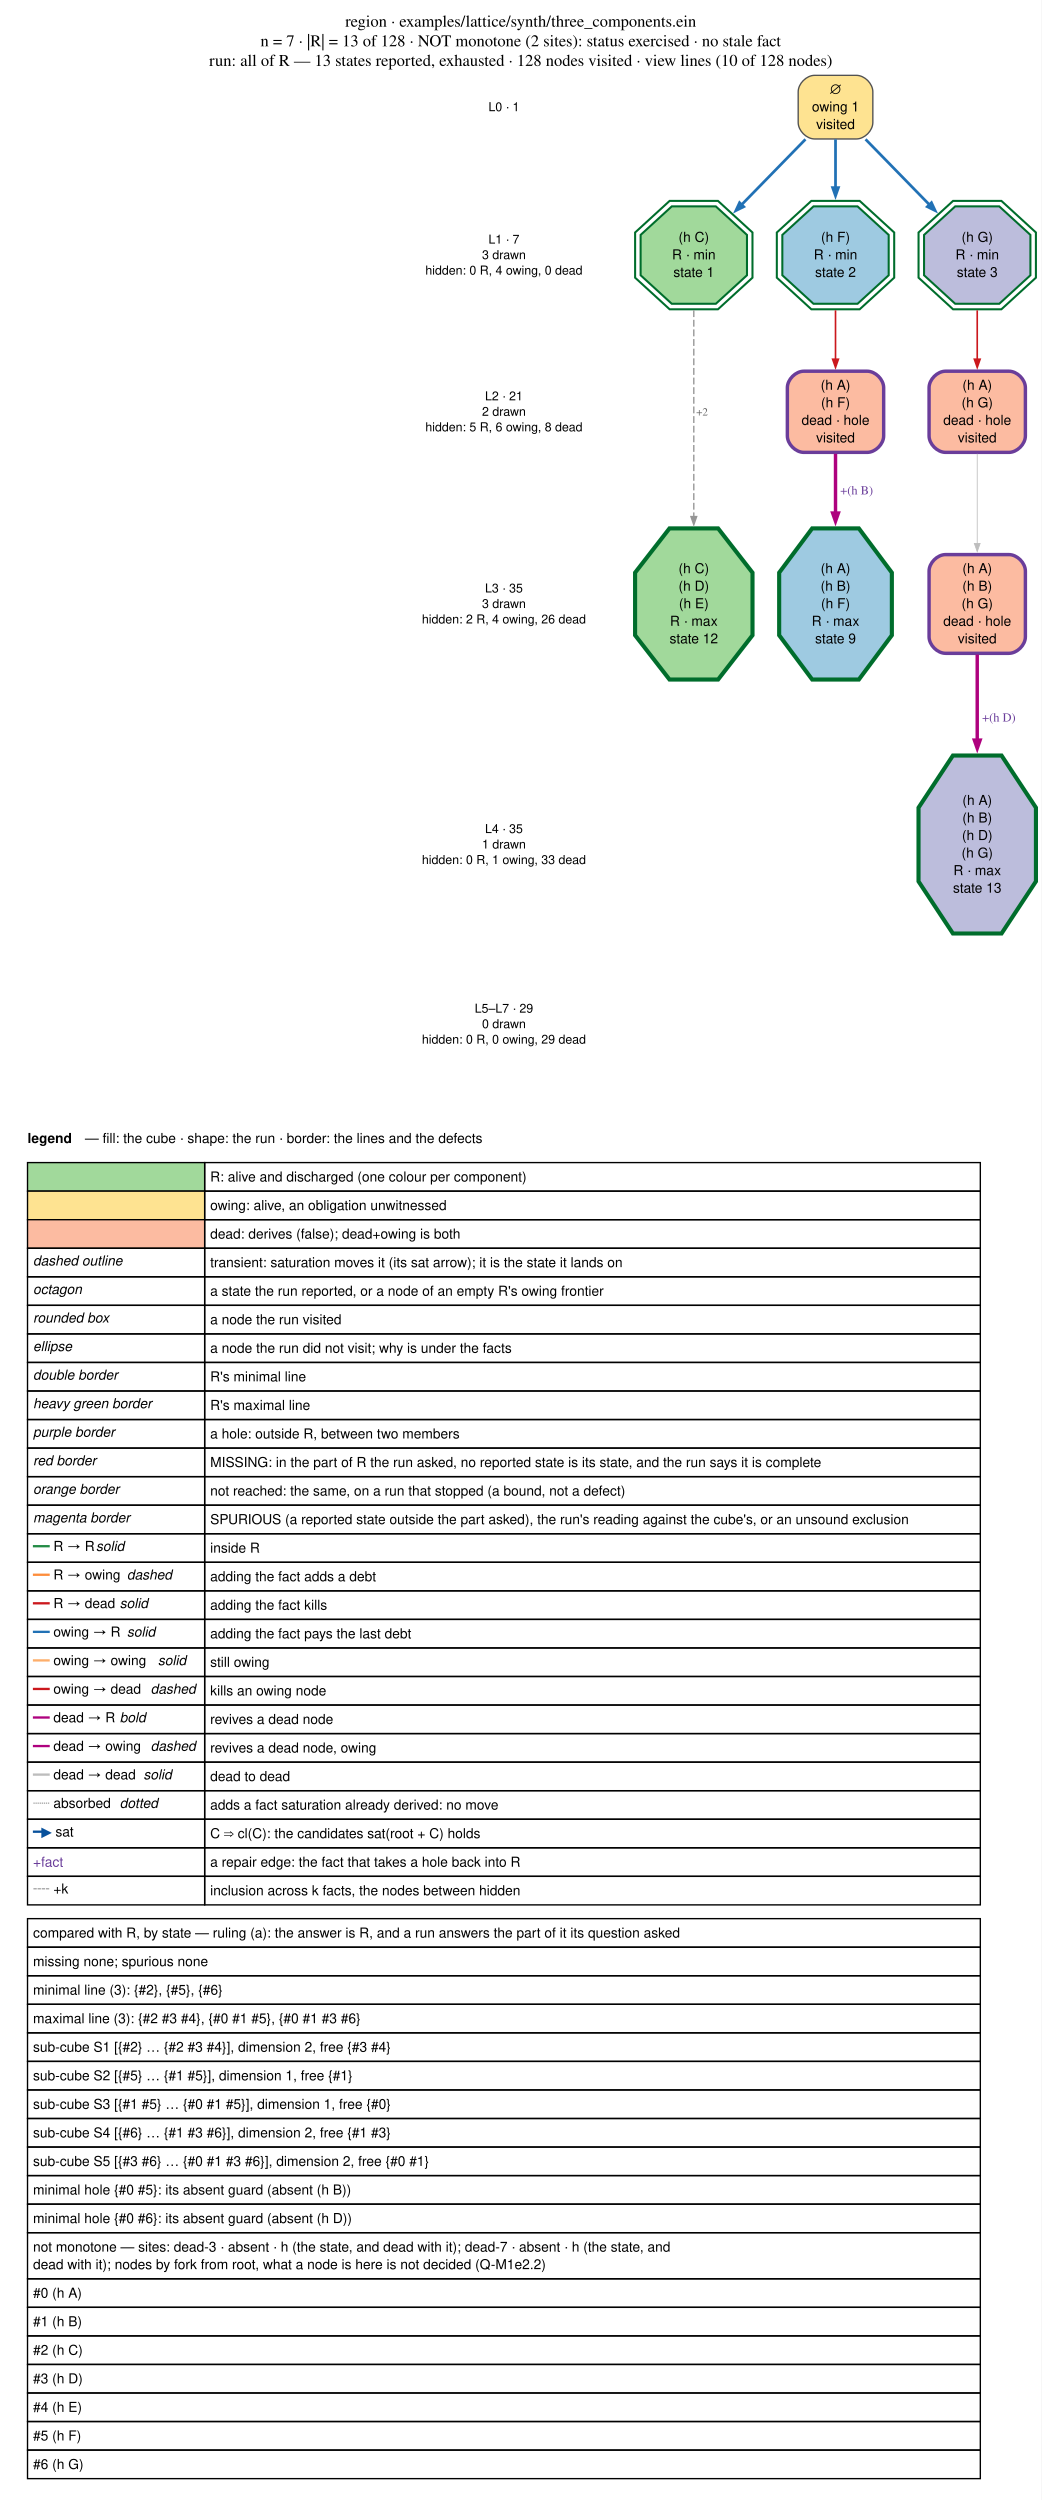
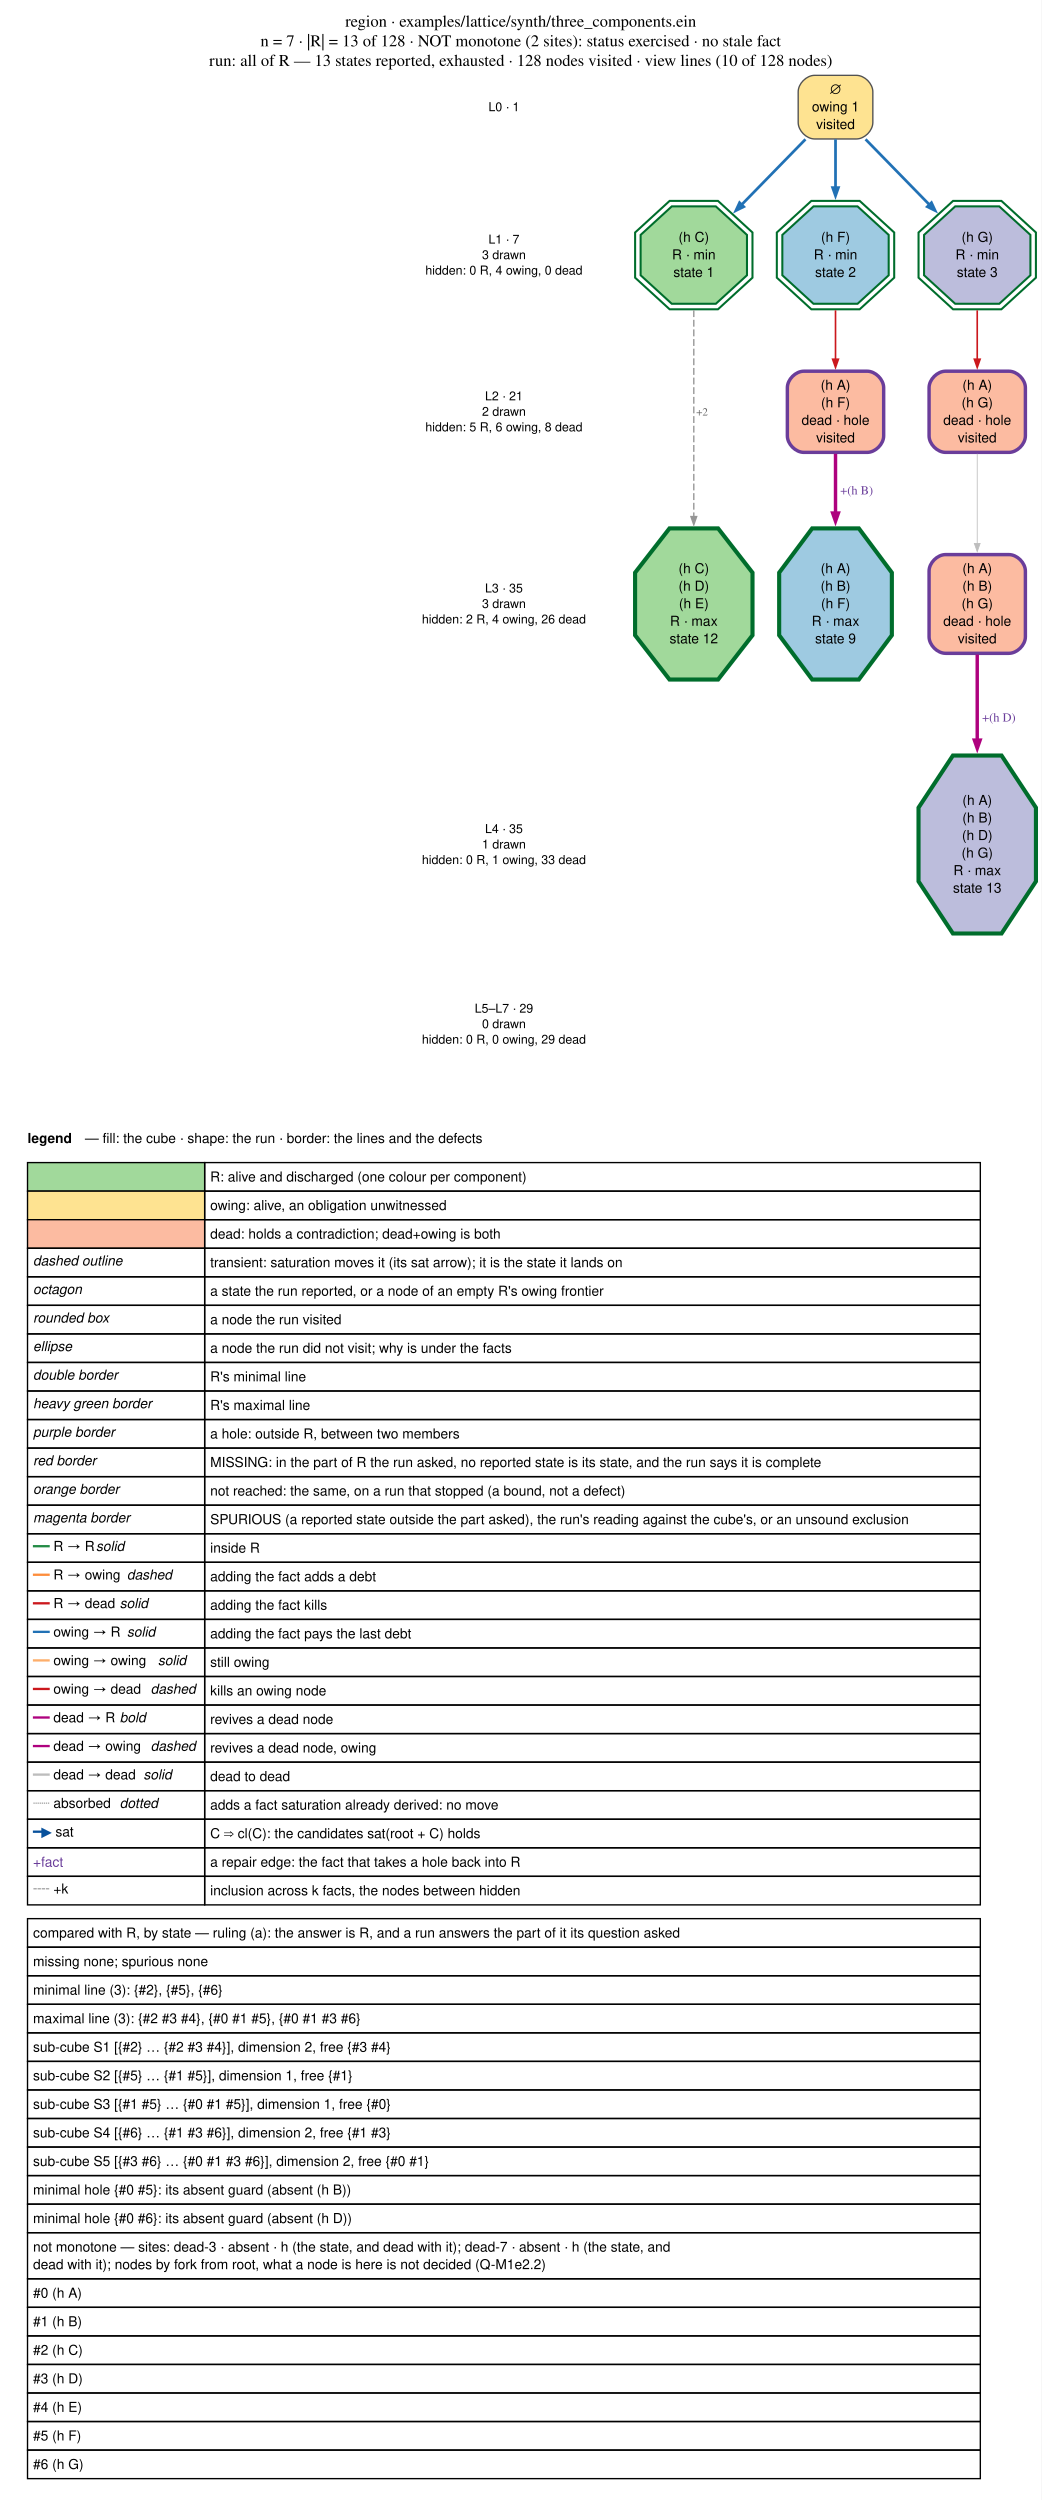
<svg xmlns="http://www.w3.org/2000/svg" xmlns:xlink="http://www.w3.org/1999/xlink" width="757pt" height="1817pt" viewBox="0.00 0.00 757.00 1817.00">
  <g id="graph0" class="graph" transform="scale(1 1) rotate(0) translate(4 1813.47)">
    <polygon fill="white" stroke="none" points="-4,4 -4,-1813.47 752.92,-1813.47 752.92,4 -4,4" />
    <text xml:space="preserve" text-anchor="middle" x="374.46" y="-1794.07" font-family="Times,serif" font-size="12.00">region · examples/lattice/synth/three_components.ein</text>
    <text xml:space="preserve" text-anchor="middle" x="374.46" y="-1779.82" font-family="Times,serif" font-size="12.00">n = 7 · |R| = 13 of 128 · NOT monotone (2 sites): status exercised · no stale fact</text>
    <text xml:space="preserve" text-anchor="middle" x="374.46" y="-1765.57" font-family="Times,serif" font-size="12.00">run: all of R — 13 states reported, exhausted · 128 nodes visited · view lines (10 of 128 nodes)</text>
    <g id="node1" class="node">
      <text xml:space="preserve" text-anchor="middle" x="362.25" y="-1732.67" font-family="Helvetica,sans-Serif" font-size="9.00">L0 · 1</text>
    </g>
    <g id="node2" class="node">
      <text xml:space="preserve" text-anchor="middle" x="362.25" y="-1636.4" font-family="Helvetica,sans-Serif" font-size="9.00">L1 · 7</text>
      <text xml:space="preserve" text-anchor="middle" x="362.25" y="-1625.15" font-family="Helvetica,sans-Serif" font-size="9.00">3 drawn</text>
      <text xml:space="preserve" text-anchor="middle" x="362.25" y="-1613.9" font-family="Helvetica,sans-Serif" font-size="9.00">hidden: 0 R, 4 owing, 0 dead</text>
    </g>
    <g id="node3" class="node">
      <text xml:space="preserve" text-anchor="middle" x="362.25" y="-1522.5" font-family="Helvetica,sans-Serif" font-size="9.00">L2 · 21</text>
      <text xml:space="preserve" text-anchor="middle" x="362.25" y="-1511.25" font-family="Helvetica,sans-Serif" font-size="9.00">2 drawn</text>
      <text xml:space="preserve" text-anchor="middle" x="362.25" y="-1500" font-family="Helvetica,sans-Serif" font-size="9.00">hidden: 5 R, 6 owing, 8 dead</text>
    </g>
    <g id="node4" class="node">
      <text xml:space="preserve" text-anchor="middle" x="362.25" y="-1382.84" font-family="Helvetica,sans-Serif" font-size="9.00">L3 · 35</text>
      <text xml:space="preserve" text-anchor="middle" x="362.25" y="-1371.59" font-family="Helvetica,sans-Serif" font-size="9.00">3 drawn</text>
      <text xml:space="preserve" text-anchor="middle" x="362.25" y="-1360.34" font-family="Helvetica,sans-Serif" font-size="9.00">hidden: 2 R, 4 owing, 26 dead</text>
    </g>
    <g id="node5" class="node">
      <text xml:space="preserve" text-anchor="middle" x="362.25" y="-1208" font-family="Helvetica,sans-Serif" font-size="9.00">L4 · 35</text>
      <text xml:space="preserve" text-anchor="middle" x="362.25" y="-1196.75" font-family="Helvetica,sans-Serif" font-size="9.00">1 drawn</text>
      <text xml:space="preserve" text-anchor="middle" x="362.25" y="-1185.5" font-family="Helvetica,sans-Serif" font-size="9.00">hidden: 0 R, 1 owing, 33 dead</text>
    </g>
    <g id="node6" class="node">
      <text xml:space="preserve" text-anchor="middle" x="362.25" y="-1077.45" font-family="Helvetica,sans-Serif" font-size="9.00">L5–L7 · 29</text>
      <text xml:space="preserve" text-anchor="middle" x="362.25" y="-1066.2" font-family="Helvetica,sans-Serif" font-size="9.00">0 drawn</text>
      <text xml:space="preserve" text-anchor="middle" x="362.25" y="-1054.95" font-family="Helvetica,sans-Serif" font-size="9.00">hidden: 0 R, 0 owing, 29 dead</text>
    </g>
    <g id="node17" class="node">
      <text xml:space="preserve" text-anchor="start" x="16" y="-982.75" font-family="Helvetica,sans-Serif" font-weight="bold" font-size="10.00">legend</text>
      <text xml:space="preserve" text-anchor="start" x="55" y="-982.75" font-family="Helvetica,sans-Serif" font-size="10.00"> — fill: the cube · shape: the run · border: the lines and the defects</text>
      <polygon fill="#a1d99b" stroke="none" points="16,-947.75 16,-968.5 144.75,-968.5 144.75,-947.75 16,-947.75" />
      <polygon fill="none" stroke="black" points="16,-947.75 16,-968.5 144.75,-968.5 144.75,-947.75 16,-947.75" />
      <text xml:space="preserve" text-anchor="start" x="78.88" y="-954.75" font-family="Helvetica,sans-Serif" font-size="10.00"> </text>
      <polygon fill="none" stroke="black" points="144.75,-947.75 144.75,-968.5 708.5,-968.5 708.5,-947.75 144.75,-947.75" />
      <text xml:space="preserve" text-anchor="start" x="148.75" y="-954.75" font-family="Helvetica,sans-Serif" font-size="10.00">R: alive and discharged (one colour per component)</text>
      <polygon fill="#fee391" stroke="none" points="16,-927 16,-947.75 144.75,-947.75 144.75,-927 16,-927" />
      <polygon fill="none" stroke="black" points="16,-927 16,-947.75 144.75,-947.75 144.75,-927 16,-927" />
      <text xml:space="preserve" text-anchor="start" x="78.88" y="-934" font-family="Helvetica,sans-Serif" font-size="10.00"> </text>
      <polygon fill="none" stroke="black" points="144.75,-927 144.75,-947.75 708.5,-947.75 708.5,-927 144.75,-927" />
      <text xml:space="preserve" text-anchor="start" x="148.75" y="-934" font-family="Helvetica,sans-Serif" font-size="10.00">owing: alive, an obligation unwitnessed</text>
      <polygon fill="#fcbba1" stroke="none" points="16,-906.25 16,-927 144.75,-927 144.75,-906.25 16,-906.25" />
      <polygon fill="none" stroke="black" points="16,-906.25 16,-927 144.75,-927 144.75,-906.25 16,-906.25" />
      <text xml:space="preserve" text-anchor="start" x="78.88" y="-913.25" font-family="Helvetica,sans-Serif" font-size="10.00"> </text>
      <polygon fill="none" stroke="black" points="144.75,-906.25 144.75,-927 708.5,-927 708.5,-906.25 144.75,-906.25" />
-       <text xml:space="preserve" text-anchor="start" x="148.75" y="-913.25" font-family="Helvetica,sans-Serif" font-size="10.00">dead: derives (false); dead+owing is both</text>
+       <text xml:space="preserve" text-anchor="start" x="148.75" y="-913.25" font-family="Helvetica,sans-Serif" font-size="10.00">dead: holds a contradiction; dead+owing is both</text>
      <polygon fill="none" stroke="black" points="16,-885.5 16,-906.25 144.75,-906.25 144.75,-885.5 16,-885.5" />
      <text xml:space="preserve" text-anchor="start" x="20" y="-893.75" font-family="Helvetica,sans-Serif" font-style="italic" font-size="10.00">dashed outline</text>
      <polygon fill="none" stroke="black" points="144.75,-885.5 144.75,-906.25 708.5,-906.25 708.5,-885.5 144.75,-885.5" />
      <text xml:space="preserve" text-anchor="start" x="148.75" y="-892.5" font-family="Helvetica,sans-Serif" font-size="10.00">transient: saturation moves it (its sat arrow); it is the state it lands on</text>
      <polygon fill="none" stroke="black" points="16,-864.75 16,-885.5 144.75,-885.5 144.75,-864.75 16,-864.75" />
      <text xml:space="preserve" text-anchor="start" x="20" y="-873" font-family="Helvetica,sans-Serif" font-style="italic" font-size="10.00">octagon</text>
      <polygon fill="none" stroke="black" points="144.75,-864.75 144.75,-885.5 708.5,-885.5 708.5,-864.75 144.75,-864.75" />
      <text xml:space="preserve" text-anchor="start" x="148.75" y="-871.75" font-family="Helvetica,sans-Serif" font-size="10.00">a state the run reported, or a node of an empty R's owing frontier</text>
      <polygon fill="none" stroke="black" points="16,-844 16,-864.75 144.75,-864.75 144.75,-844 16,-844" />
      <text xml:space="preserve" text-anchor="start" x="20" y="-852.25" font-family="Helvetica,sans-Serif" font-style="italic" font-size="10.00">rounded box</text>
      <polygon fill="none" stroke="black" points="144.75,-844 144.75,-864.75 708.5,-864.75 708.5,-844 144.75,-844" />
      <text xml:space="preserve" text-anchor="start" x="148.75" y="-851" font-family="Helvetica,sans-Serif" font-size="10.00">a node the run visited</text>
      <polygon fill="none" stroke="black" points="16,-823.25 16,-844 144.75,-844 144.75,-823.25 16,-823.25" />
      <text xml:space="preserve" text-anchor="start" x="20" y="-831.5" font-family="Helvetica,sans-Serif" font-style="italic" font-size="10.00">ellipse</text>
      <polygon fill="none" stroke="black" points="144.75,-823.25 144.75,-844 708.5,-844 708.5,-823.25 144.75,-823.25" />
      <text xml:space="preserve" text-anchor="start" x="148.75" y="-830.25" font-family="Helvetica,sans-Serif" font-size="10.00">a node the run did not visit; why is under the facts</text>
      <polygon fill="none" stroke="black" points="16,-802.5 16,-823.25 144.75,-823.25 144.75,-802.5 16,-802.5" />
      <text xml:space="preserve" text-anchor="start" x="20" y="-810.75" font-family="Helvetica,sans-Serif" font-style="italic" font-size="10.00">double border</text>
      <polygon fill="none" stroke="black" points="144.75,-802.5 144.75,-823.25 708.5,-823.25 708.5,-802.5 144.75,-802.5" />
      <text xml:space="preserve" text-anchor="start" x="148.75" y="-809.5" font-family="Helvetica,sans-Serif" font-size="10.00">R's minimal line</text>
      <polygon fill="none" stroke="black" points="16,-781.75 16,-802.5 144.75,-802.5 144.75,-781.75 16,-781.75" />
      <text xml:space="preserve" text-anchor="start" x="20" y="-790" font-family="Helvetica,sans-Serif" font-style="italic" font-size="10.00">heavy green border</text>
      <polygon fill="none" stroke="black" points="144.75,-781.75 144.75,-802.5 708.5,-802.5 708.5,-781.75 144.75,-781.75" />
      <text xml:space="preserve" text-anchor="start" x="148.75" y="-788.75" font-family="Helvetica,sans-Serif" font-size="10.00">R's maximal line</text>
      <polygon fill="none" stroke="black" points="16,-761 16,-781.75 144.75,-781.75 144.75,-761 16,-761" />
      <text xml:space="preserve" text-anchor="start" x="20" y="-769.25" font-family="Helvetica,sans-Serif" font-style="italic" font-size="10.00">purple border</text>
      <polygon fill="none" stroke="black" points="144.75,-761 144.75,-781.75 708.5,-781.75 708.5,-761 144.75,-761" />
      <text xml:space="preserve" text-anchor="start" x="148.75" y="-768" font-family="Helvetica,sans-Serif" font-size="10.00">a hole: outside R, between two members</text>
      <polygon fill="none" stroke="black" points="16,-740.25 16,-761 144.75,-761 144.75,-740.25 16,-740.25" />
      <text xml:space="preserve" text-anchor="start" x="20" y="-748.5" font-family="Helvetica,sans-Serif" font-style="italic" font-size="10.00">red border</text>
      <polygon fill="none" stroke="black" points="144.75,-740.25 144.75,-761 708.5,-761 708.5,-740.25 144.75,-740.25" />
      <text xml:space="preserve" text-anchor="start" x="148.75" y="-747.25" font-family="Helvetica,sans-Serif" font-size="10.00">MISSING: in the part of R the run asked, no reported state is its state, and the run says it is complete</text>
      <polygon fill="none" stroke="black" points="16,-719.5 16,-740.25 144.75,-740.25 144.75,-719.5 16,-719.5" />
      <text xml:space="preserve" text-anchor="start" x="20" y="-727.75" font-family="Helvetica,sans-Serif" font-style="italic" font-size="10.00">orange border</text>
      <polygon fill="none" stroke="black" points="144.75,-719.5 144.75,-740.25 708.5,-740.25 708.5,-719.5 144.75,-719.5" />
      <text xml:space="preserve" text-anchor="start" x="148.75" y="-726.5" font-family="Helvetica,sans-Serif" font-size="10.00">not reached: the same, on a run that stopped (a bound, not a defect)</text>
      <polygon fill="none" stroke="black" points="16,-698.75 16,-719.5 144.75,-719.5 144.75,-698.75 16,-698.75" />
      <text xml:space="preserve" text-anchor="start" x="20" y="-707" font-family="Helvetica,sans-Serif" font-style="italic" font-size="10.00">magenta border</text>
      <polygon fill="none" stroke="black" points="144.75,-698.75 144.75,-719.5 708.5,-719.5 708.5,-698.75 144.75,-698.75" />
      <text xml:space="preserve" text-anchor="start" x="148.75" y="-705.75" font-family="Helvetica,sans-Serif" font-size="10.00">SPURIOUS (a reported state outside the part asked), the run's reading against the cube's, or an unsound exclusion</text>
      <polygon fill="none" stroke="black" points="16,-678 16,-698.75 144.75,-698.75 144.75,-678 16,-678" />
      <text xml:space="preserve" text-anchor="start" x="20" y="-686.25" font-family="Helvetica,sans-Serif" font-weight="bold" font-size="10.00" fill="#238b45">━━</text>
      <text xml:space="preserve" text-anchor="start" x="32" y="-686.25" font-family="Helvetica,sans-Serif" font-size="10.00"> R → R </text>
      <text xml:space="preserve" text-anchor="start" x="65.75" y="-686.25" font-family="Helvetica,sans-Serif" font-style="italic" font-size="10.00">solid</text>
      <polygon fill="none" stroke="black" points="144.75,-678 144.75,-698.75 708.5,-698.75 708.5,-678 144.75,-678" />
      <text xml:space="preserve" text-anchor="start" x="148.75" y="-685" font-family="Helvetica,sans-Serif" font-size="10.00">inside R</text>
      <polygon fill="none" stroke="black" points="16,-657.25 16,-678 144.75,-678 144.75,-657.25 16,-657.25" />
      <text xml:space="preserve" text-anchor="start" x="20" y="-665.5" font-family="Helvetica,sans-Serif" font-weight="bold" font-size="10.00" fill="#fd8d3c">━━</text>
      <text xml:space="preserve" text-anchor="start" x="32" y="-665.5" font-family="Helvetica,sans-Serif" font-size="10.00"> R → owing </text>
      <text xml:space="preserve" text-anchor="start" x="88.25" y="-665.5" font-family="Helvetica,sans-Serif" font-style="italic" font-size="10.00">dashed</text>
      <polygon fill="none" stroke="black" points="144.75,-657.25 144.75,-678 708.5,-678 708.5,-657.25 144.75,-657.25" />
      <text xml:space="preserve" text-anchor="start" x="148.75" y="-664.25" font-family="Helvetica,sans-Serif" font-size="10.00">adding the fact adds a debt</text>
      <polygon fill="none" stroke="black" points="16,-636.5 16,-657.25 144.75,-657.25 144.75,-636.5 16,-636.5" />
      <text xml:space="preserve" text-anchor="start" x="20" y="-644.75" font-family="Helvetica,sans-Serif" font-weight="bold" font-size="10.00" fill="#cb181d">━━</text>
      <text xml:space="preserve" text-anchor="start" x="32" y="-644.75" font-family="Helvetica,sans-Serif" font-size="10.00"> R → dead </text>
      <text xml:space="preserve" text-anchor="start" x="83" y="-644.75" font-family="Helvetica,sans-Serif" font-style="italic" font-size="10.00">solid</text>
      <polygon fill="none" stroke="black" points="144.75,-636.5 144.75,-657.25 708.5,-657.25 708.5,-636.5 144.75,-636.5" />
      <text xml:space="preserve" text-anchor="start" x="148.75" y="-643.5" font-family="Helvetica,sans-Serif" font-size="10.00">adding the fact kills</text>
      <polygon fill="none" stroke="black" points="16,-615.75 16,-636.5 144.75,-636.5 144.75,-615.75 16,-615.75" />
      <text xml:space="preserve" text-anchor="start" x="20" y="-624" font-family="Helvetica,sans-Serif" font-weight="bold" font-size="10.00" fill="#2171b5">━━</text>
      <text xml:space="preserve" text-anchor="start" x="32" y="-624" font-family="Helvetica,sans-Serif" font-size="10.00"> owing → R </text>
      <text xml:space="preserve" text-anchor="start" x="88.25" y="-624" font-family="Helvetica,sans-Serif" font-style="italic" font-size="10.00">solid</text>
      <polygon fill="none" stroke="black" points="144.75,-615.75 144.75,-636.5 708.5,-636.5 708.5,-615.75 144.75,-615.75" />
      <text xml:space="preserve" text-anchor="start" x="148.75" y="-622.75" font-family="Helvetica,sans-Serif" font-size="10.00">adding the fact pays the last debt</text>
      <polygon fill="none" stroke="black" points="16,-595 16,-615.75 144.75,-615.75 144.75,-595 16,-595" />
      <text xml:space="preserve" text-anchor="start" x="20" y="-603.25" font-family="Helvetica,sans-Serif" font-weight="bold" font-size="10.00" fill="#fdae6b">━━</text>
      <text xml:space="preserve" text-anchor="start" x="32" y="-603.25" font-family="Helvetica,sans-Serif" font-size="10.00"> owing → owing </text>
      <text xml:space="preserve" text-anchor="start" x="110.75" y="-603.25" font-family="Helvetica,sans-Serif" font-style="italic" font-size="10.00">solid</text>
      <polygon fill="none" stroke="black" points="144.75,-595 144.75,-615.75 708.5,-615.75 708.5,-595 144.75,-595" />
      <text xml:space="preserve" text-anchor="start" x="148.75" y="-602" font-family="Helvetica,sans-Serif" font-size="10.00">still owing</text>
      <polygon fill="none" stroke="black" points="16,-574.25 16,-595 144.75,-595 144.75,-574.25 16,-574.25" />
      <text xml:space="preserve" text-anchor="start" x="20" y="-582.5" font-family="Helvetica,sans-Serif" font-weight="bold" font-size="10.00" fill="#cb181d">━━</text>
      <text xml:space="preserve" text-anchor="start" x="32" y="-582.5" font-family="Helvetica,sans-Serif" font-size="10.00"> owing → dead </text>
      <text xml:space="preserve" text-anchor="start" x="105.5" y="-582.5" font-family="Helvetica,sans-Serif" font-style="italic" font-size="10.00">dashed</text>
      <polygon fill="none" stroke="black" points="144.75,-574.25 144.75,-595 708.5,-595 708.5,-574.25 144.75,-574.25" />
      <text xml:space="preserve" text-anchor="start" x="148.75" y="-581.25" font-family="Helvetica,sans-Serif" font-size="10.00">kills an owing node</text>
      <polygon fill="none" stroke="black" points="16,-553.5 16,-574.25 144.75,-574.25 144.75,-553.5 16,-553.5" />
      <text xml:space="preserve" text-anchor="start" x="20" y="-561.75" font-family="Helvetica,sans-Serif" font-weight="bold" font-size="10.00" fill="#ae017e">━━</text>
      <text xml:space="preserve" text-anchor="start" x="32" y="-561.75" font-family="Helvetica,sans-Serif" font-size="10.00"> dead → R </text>
      <text xml:space="preserve" text-anchor="start" x="83" y="-561.75" font-family="Helvetica,sans-Serif" font-style="italic" font-size="10.00">bold</text>
      <polygon fill="none" stroke="black" points="144.75,-553.5 144.75,-574.25 708.5,-574.25 708.5,-553.5 144.75,-553.5" />
      <text xml:space="preserve" text-anchor="start" x="148.75" y="-560.5" font-family="Helvetica,sans-Serif" font-size="10.00">revives a dead node</text>
      <polygon fill="none" stroke="black" points="16,-532.75 16,-553.5 144.75,-553.5 144.75,-532.75 16,-532.75" />
      <text xml:space="preserve" text-anchor="start" x="20" y="-541" font-family="Helvetica,sans-Serif" font-weight="bold" font-size="10.00" fill="#ae017e">━━</text>
      <text xml:space="preserve" text-anchor="start" x="32" y="-541" font-family="Helvetica,sans-Serif" font-size="10.00"> dead → owing </text>
      <text xml:space="preserve" text-anchor="start" x="105.5" y="-541" font-family="Helvetica,sans-Serif" font-style="italic" font-size="10.00">dashed</text>
      <polygon fill="none" stroke="black" points="144.75,-532.75 144.75,-553.5 708.5,-553.5 708.5,-532.75 144.75,-532.75" />
      <text xml:space="preserve" text-anchor="start" x="148.75" y="-539.75" font-family="Helvetica,sans-Serif" font-size="10.00">revives a dead node, owing</text>
      <polygon fill="none" stroke="black" points="16,-512 16,-532.75 144.75,-532.75 144.75,-512 16,-512" />
      <text xml:space="preserve" text-anchor="start" x="20" y="-520.25" font-family="Helvetica,sans-Serif" font-weight="bold" font-size="10.00" fill="#bdbdbd">━━</text>
      <text xml:space="preserve" text-anchor="start" x="32" y="-520.25" font-family="Helvetica,sans-Serif" font-size="10.00"> dead → dead </text>
      <text xml:space="preserve" text-anchor="start" x="100.25" y="-520.25" font-family="Helvetica,sans-Serif" font-style="italic" font-size="10.00">solid</text>
      <polygon fill="none" stroke="black" points="144.75,-512 144.75,-532.75 708.5,-532.75 708.5,-512 144.75,-512" />
      <text xml:space="preserve" text-anchor="start" x="148.75" y="-519" font-family="Helvetica,sans-Serif" font-size="10.00">dead to dead</text>
      <polygon fill="none" stroke="black" points="16,-491.25 16,-512 144.75,-512 144.75,-491.25 16,-491.25" />
      <text xml:space="preserve" text-anchor="start" x="20" y="-499.5" font-family="Helvetica,sans-Serif" font-weight="bold" font-size="10.00" fill="#969696">┈┈</text>
      <text xml:space="preserve" text-anchor="start" x="32" y="-499.5" font-family="Helvetica,sans-Serif" font-size="10.00"> absorbed </text>
      <text xml:space="preserve" text-anchor="start" x="83" y="-499.5" font-family="Helvetica,sans-Serif" font-style="italic" font-size="10.00">dotted</text>
      <polygon fill="none" stroke="black" points="144.75,-491.25 144.75,-512 708.5,-512 708.5,-491.25 144.75,-491.25" />
      <text xml:space="preserve" text-anchor="start" x="148.75" y="-498.25" font-family="Helvetica,sans-Serif" font-size="10.00">adds a fact saturation already derived: no move</text>
      <polygon fill="none" stroke="black" points="16,-470.5 16,-491.25 144.75,-491.25 144.75,-470.5 16,-470.5" />
      <text xml:space="preserve" text-anchor="start" x="20" y="-478.75" font-family="Helvetica,sans-Serif" font-weight="bold" font-size="10.00" fill="#08519c">━▶</text>
      <text xml:space="preserve" text-anchor="start" x="33.5" y="-478.75" font-family="Helvetica,sans-Serif" font-size="10.00"> sat</text>
      <polygon fill="none" stroke="black" points="144.75,-470.5 144.75,-491.25 708.5,-491.25 708.5,-470.5 144.75,-470.5" />
      <text xml:space="preserve" text-anchor="start" x="148.75" y="-477.5" font-family="Helvetica,sans-Serif" font-size="10.00">C ⇒ cl(C): the candidates sat(root + C) holds</text>
      <polygon fill="none" stroke="black" points="16,-449.75 16,-470.5 144.75,-470.5 144.75,-449.75 16,-449.75" />
      <text xml:space="preserve" text-anchor="start" x="20" y="-456.75" font-family="Helvetica,sans-Serif" font-size="10.00" fill="#6a3d9a">+fact</text>
      <polygon fill="none" stroke="black" points="144.75,-449.75 144.75,-470.5 708.5,-470.5 708.5,-449.75 144.75,-449.75" />
      <text xml:space="preserve" text-anchor="start" x="148.75" y="-456.75" font-family="Helvetica,sans-Serif" font-size="10.00">a repair edge: the fact that takes a hole back into R</text>
      <polygon fill="none" stroke="black" points="16,-429 16,-449.75 144.75,-449.75 144.75,-429 16,-429" />
      <text xml:space="preserve" text-anchor="start" x="20" y="-437.25" font-family="Helvetica,sans-Serif" font-weight="bold" font-size="10.00" fill="#969696">╌╌</text>
      <text xml:space="preserve" text-anchor="start" x="32" y="-437.25" font-family="Helvetica,sans-Serif" font-size="10.00"> +k</text>
      <polygon fill="none" stroke="black" points="144.75,-429 144.75,-449.75 708.5,-449.75 708.5,-429 144.75,-429" />
      <text xml:space="preserve" text-anchor="start" x="148.75" y="-436" font-family="Helvetica,sans-Serif" font-size="10.00">inclusion across k facts, the nodes between hidden</text>
      <polygon fill="none" stroke="black" points="16,-398.25 16,-419 708.5,-419 708.5,-398.25 16,-398.25" />
      <text xml:space="preserve" text-anchor="start" x="20" y="-405.25" font-family="Helvetica,sans-Serif" font-size="10.00">compared with R, by state — ruling (a): the answer is R, and a run answers the part of it its question asked</text>
      <polygon fill="none" stroke="black" points="16,-377.5 16,-398.25 708.5,-398.25 708.5,-377.5 16,-377.5" />
      <text xml:space="preserve" text-anchor="start" x="20" y="-384.5" font-family="Helvetica,sans-Serif" font-size="10.00">missing none; spurious none</text>
      <polygon fill="none" stroke="black" points="16,-356.75 16,-377.5 708.5,-377.5 708.5,-356.75 16,-356.75" />
      <text xml:space="preserve" text-anchor="start" x="20" y="-363.75" font-family="Helvetica,sans-Serif" font-size="10.00">minimal line (3): {#2}, {#5}, {#6}</text>
      <polygon fill="none" stroke="black" points="16,-336 16,-356.75 708.5,-356.75 708.5,-336 16,-336" />
      <text xml:space="preserve" text-anchor="start" x="20" y="-343" font-family="Helvetica,sans-Serif" font-size="10.00">maximal line (3): {#2 #3 #4}, {#0 #1 #5}, {#0 #1 #3 #6}</text>
      <polygon fill="none" stroke="black" points="16,-315.25 16,-336 708.5,-336 708.5,-315.25 16,-315.25" />
      <text xml:space="preserve" text-anchor="start" x="20" y="-322.25" font-family="Helvetica,sans-Serif" font-size="10.00">sub-cube S1 [{#2} … {#2 #3 #4}], dimension 2, free {#3 #4}</text>
      <polygon fill="none" stroke="black" points="16,-294.5 16,-315.25 708.5,-315.25 708.5,-294.5 16,-294.5" />
      <text xml:space="preserve" text-anchor="start" x="20" y="-301.5" font-family="Helvetica,sans-Serif" font-size="10.00">sub-cube S2 [{#5} … {#1 #5}], dimension 1, free {#1}</text>
      <polygon fill="none" stroke="black" points="16,-273.75 16,-294.5 708.5,-294.5 708.5,-273.75 16,-273.75" />
      <text xml:space="preserve" text-anchor="start" x="20" y="-280.75" font-family="Helvetica,sans-Serif" font-size="10.00">sub-cube S3 [{#1 #5} … {#0 #1 #5}], dimension 1, free {#0}</text>
      <polygon fill="none" stroke="black" points="16,-253 16,-273.75 708.5,-273.75 708.5,-253 16,-253" />
      <text xml:space="preserve" text-anchor="start" x="20" y="-260" font-family="Helvetica,sans-Serif" font-size="10.00">sub-cube S4 [{#6} … {#1 #3 #6}], dimension 2, free {#1 #3}</text>
      <polygon fill="none" stroke="black" points="16,-232.25 16,-253 708.5,-253 708.5,-232.25 16,-232.25" />
      <text xml:space="preserve" text-anchor="start" x="20" y="-239.25" font-family="Helvetica,sans-Serif" font-size="10.00">sub-cube S5 [{#3 #6} … {#0 #1 #3 #6}], dimension 2, free {#0 #1}</text>
      <polygon fill="none" stroke="black" points="16,-211.5 16,-232.25 708.5,-232.25 708.5,-211.5 16,-211.5" />
      <text xml:space="preserve" text-anchor="start" x="20" y="-218.5" font-family="Helvetica,sans-Serif" font-size="10.00">minimal hole {#0 #5}: its absent guard (absent (h B))</text>
      <polygon fill="none" stroke="black" points="16,-190.75 16,-211.5 708.5,-211.5 708.5,-190.75 16,-190.75" />
      <text xml:space="preserve" text-anchor="start" x="20" y="-197.75" font-family="Helvetica,sans-Serif" font-size="10.00">minimal hole {#0 #6}: its absent guard (absent (h D))</text>
      <polygon fill="none" stroke="black" points="16,-157.25 16,-190.75 708.5,-190.75 708.5,-157.25 16,-157.25" />
      <text xml:space="preserve" text-anchor="start" x="20" y="-177" font-family="Helvetica,sans-Serif" font-size="10.00">not monotone — sites: dead-3 · absent · h (the state, and dead with it); dead-7 · absent · h (the state, and</text>
      <text xml:space="preserve" text-anchor="start" x="20" y="-164.25" font-family="Helvetica,sans-Serif" font-size="10.00">dead with it); nodes by fork from root, what a node is here is not decided (Q-M1e2.2)</text>
      <polygon fill="none" stroke="black" points="16,-136.5 16,-157.25 708.5,-157.25 708.5,-136.5 16,-136.5" />
      <text xml:space="preserve" text-anchor="start" x="20" y="-143.5" font-family="Helvetica,sans-Serif" font-size="10.00">#0 (h A)</text>
      <polygon fill="none" stroke="black" points="16,-115.75 16,-136.5 708.5,-136.5 708.5,-115.75 16,-115.75" />
      <text xml:space="preserve" text-anchor="start" x="20" y="-122.75" font-family="Helvetica,sans-Serif" font-size="10.00">#1 (h B)</text>
      <polygon fill="none" stroke="black" points="16,-95 16,-115.75 708.5,-115.75 708.5,-95 16,-95" />
      <text xml:space="preserve" text-anchor="start" x="20" y="-102" font-family="Helvetica,sans-Serif" font-size="10.00">#2 (h C)</text>
      <polygon fill="none" stroke="black" points="16,-74.25 16,-95 708.5,-95 708.5,-74.25 16,-74.25" />
      <text xml:space="preserve" text-anchor="start" x="20" y="-81.25" font-family="Helvetica,sans-Serif" font-size="10.00">#3 (h D)</text>
      <polygon fill="none" stroke="black" points="16,-53.5 16,-74.25 708.5,-74.25 708.5,-53.5 16,-53.5" />
      <text xml:space="preserve" text-anchor="start" x="20" y="-60.5" font-family="Helvetica,sans-Serif" font-size="10.00">#4 (h E)</text>
      <polygon fill="none" stroke="black" points="16,-32.75 16,-53.5 708.5,-53.5 708.5,-32.75 16,-32.75" />
      <text xml:space="preserve" text-anchor="start" x="20" y="-39.75" font-family="Helvetica,sans-Serif" font-size="10.00">#5 (h F)</text>
      <polygon fill="none" stroke="black" points="16,-12 16,-32.75 708.5,-32.75 708.5,-12 16,-12" />
      <text xml:space="preserve" text-anchor="start" x="20" y="-19" font-family="Helvetica,sans-Serif" font-size="10.00">#6 (h G)</text>
    </g>
    <g id="node7" class="node">
      <g id="a_node7">
        <a xlink:title="∅ — owing&#10;owes: from the start: one of C F G is required&#10;run: visited&#10;  visited, read owing">
          <path fill="#fee391" stroke="#525252" d="M618.38,-1758.72C618.38,-1758.72 588.12,-1758.72 588.12,-1758.72 582.12,-1758.72 576.12,-1752.72 576.12,-1746.72 576.12,-1746.72 576.12,-1724.47 576.12,-1724.47 576.12,-1718.47 582.12,-1712.47 588.12,-1712.47 588.12,-1712.47 618.38,-1712.47 618.38,-1712.47 624.38,-1712.47 630.38,-1718.47 630.38,-1724.47 630.38,-1724.47 630.38,-1746.72 630.38,-1746.72 630.38,-1752.72 624.38,-1758.72 618.38,-1758.72" />
          <text xml:space="preserve" text-anchor="middle" x="603.25" y="-1745.22" font-family="Helvetica,sans-Serif" font-size="10.00">∅</text>
          <text xml:space="preserve" text-anchor="middle" x="603.25" y="-1732.47" font-family="Helvetica,sans-Serif" font-size="10.00">owing 1</text>
          <text xml:space="preserve" text-anchor="middle" x="603.25" y="-1719.72" font-family="Helvetica,sans-Serif" font-size="10.00">visited</text>
        </a>
      </g>
    </g>
    <g id="node8" class="node">
      <g id="a_node8">
        <a xlink:title="{(h C)} — R&#10;in sub-cube S1&#10;run: state 1&#10;  visited, read in-r">
          <polygon fill="#a1d99b" stroke="#006d2c" stroke-width="1.5" points="538.9,-1613.41 538.9,-1642.74 516.26,-1663.47 484.24,-1663.47 461.6,-1642.74 461.6,-1613.41 484.24,-1592.68 516.26,-1592.68 538.9,-1613.41" />
          <polygon fill="none" stroke="#006d2c" stroke-width="1.5" points="542.9,-1611.65 542.9,-1644.5 517.81,-1667.47 482.69,-1667.47 457.6,-1644.5 457.6,-1611.65 482.69,-1588.68 517.81,-1588.68 542.9,-1611.65" />
          <text xml:space="preserve" text-anchor="middle" x="500.25" y="-1637.7" font-family="Helvetica,sans-Serif" font-size="10.00">(h C)</text>
          <text xml:space="preserve" text-anchor="middle" x="500.25" y="-1624.95" font-family="Helvetica,sans-Serif" font-size="10.00">R · min</text>
          <text xml:space="preserve" text-anchor="middle" x="500.25" y="-1612.2" font-family="Helvetica,sans-Serif" font-size="10.00">state 1</text>
        </a>
      </g>
    </g>
    <g id="edge6" class="edge">
      <g id="a_edge6">
        <a xlink:title="∅ + (h C) → {(h C)}: owing → R">
          <path fill="none" stroke="#2171b5" stroke-width="2" d="M581.41,-1712.22C567.85,-1698.33 550.14,-1680.19 534.72,-1664.39" />
          <polygon fill="#2171b5" stroke="#2171b5" stroke-width="2" points="536.53,-1663.23 530.83,-1660.41 533.52,-1666.17 536.53,-1663.23" />
        </a>
      </g>
    </g>
    <g id="node9" class="node">
      <g id="a_node9">
        <a xlink:title="{(h F)} — R&#10;in sub-cube S2&#10;run: state 2&#10;  visited, read in-r">
          <polygon fill="#9ecae1" stroke="#006d2c" stroke-width="1.5" points="641.9,-1613.41 641.9,-1642.74 619.26,-1663.47 587.24,-1663.47 564.6,-1642.74 564.6,-1613.41 587.24,-1592.68 619.26,-1592.68 641.9,-1613.41" />
          <polygon fill="none" stroke="#006d2c" stroke-width="1.5" points="645.9,-1611.65 645.9,-1644.5 620.81,-1667.47 585.69,-1667.47 560.6,-1644.5 560.6,-1611.65 585.69,-1588.68 620.81,-1588.68 645.9,-1611.65" />
          <text xml:space="preserve" text-anchor="middle" x="603.25" y="-1637.7" font-family="Helvetica,sans-Serif" font-size="10.00">(h F)</text>
          <text xml:space="preserve" text-anchor="middle" x="603.25" y="-1624.95" font-family="Helvetica,sans-Serif" font-size="10.00">R · min</text>
          <text xml:space="preserve" text-anchor="middle" x="603.25" y="-1612.2" font-family="Helvetica,sans-Serif" font-size="10.00">state 2</text>
        </a>
      </g>
    </g>
    <g id="edge7" class="edge">
      <g id="a_edge7">
        <a xlink:title="∅ + (h F) → {(h F)}: owing → R">
          <path fill="none" stroke="#2171b5" stroke-width="2" d="M603.25,-1712.22C603.25,-1701.9 603.25,-1689.23 603.25,-1676.91" />
          <polygon fill="#2171b5" stroke="#2171b5" stroke-width="2" points="605.35,-1677.08 603.25,-1671.08 601.15,-1677.08 605.35,-1677.08" />
        </a>
      </g>
    </g>
    <g id="node10" class="node">
      <g id="a_node10">
        <a xlink:title="{(h G)} — R&#10;in sub-cube S4&#10;run: state 3&#10;  visited, read in-r">
          <polygon fill="#bcbddc" stroke="#006d2c" stroke-width="1.5" points="744.9,-1613.41 744.9,-1642.74 722.26,-1663.47 690.24,-1663.47 667.6,-1642.74 667.6,-1613.41 690.24,-1592.68 722.26,-1592.68 744.9,-1613.41" />
          <polygon fill="none" stroke="#006d2c" stroke-width="1.5" points="748.9,-1611.65 748.9,-1644.5 723.81,-1667.47 688.69,-1667.47 663.6,-1644.5 663.6,-1611.65 688.69,-1588.68 723.81,-1588.68 748.9,-1611.65" />
          <text xml:space="preserve" text-anchor="middle" x="706.25" y="-1637.7" font-family="Helvetica,sans-Serif" font-size="10.00">(h G)</text>
          <text xml:space="preserve" text-anchor="middle" x="706.25" y="-1624.95" font-family="Helvetica,sans-Serif" font-size="10.00">R · min</text>
          <text xml:space="preserve" text-anchor="middle" x="706.25" y="-1612.2" font-family="Helvetica,sans-Serif" font-size="10.00">state 3</text>
        </a>
      </g>
    </g>
    <g id="edge8" class="edge">
      <g id="a_edge8">
        <a xlink:title="∅ + (h G) → {(h G)}: owing → R">
          <path fill="none" stroke="#2171b5" stroke-width="2" d="M625.09,-1712.22C638.65,-1698.33 656.36,-1680.19 671.78,-1664.39" />
          <polygon fill="#2171b5" stroke="#2171b5" stroke-width="2" points="672.98,-1666.17 675.67,-1660.41 669.97,-1663.23 672.98,-1666.17" />
        </a>
      </g>
    </g>
    <g id="node13" class="node">
      <g id="a_node13">
        <a xlink:title="{(h C), (h D), (h E)} — R&#10;in sub-cube S1&#10;run: state 12&#10;  visited, read in-r">
          <polygon fill="#a1d99b" stroke="#006d2c" stroke-width="3" points="542.92,-1351.77 542.92,-1397.26 517.92,-1429.43 482.58,-1429.43 457.58,-1397.26 457.58,-1351.77 482.58,-1319.6 517.92,-1319.6 542.92,-1351.77" />
          <text xml:space="preserve" text-anchor="middle" x="500.25" y="-1396.89" font-family="Helvetica,sans-Serif" font-size="10.00">(h C)</text>
          <text xml:space="preserve" text-anchor="middle" x="500.25" y="-1384.14" font-family="Helvetica,sans-Serif" font-size="10.00">(h D)</text>
          <text xml:space="preserve" text-anchor="middle" x="500.25" y="-1371.39" font-family="Helvetica,sans-Serif" font-size="10.00">(h E)</text>
          <text xml:space="preserve" text-anchor="middle" x="500.25" y="-1358.64" font-family="Helvetica,sans-Serif" font-size="10.00">R · max</text>
          <text xml:space="preserve" text-anchor="middle" x="500.25" y="-1345.89" font-family="Helvetica,sans-Serif" font-size="10.00">state 12</text>
        </a>
      </g>
    </g>
    <g id="edge9" class="edge">
      <g id="a_edge9">
        <a xlink:title="{(h C)} ⊂ {(h C), (h D), (h E)}">
          <path fill="none" stroke="#969696" stroke-dasharray="5,2" d="M500.25,-1588.04C500.25,-1547.96 500.25,-1484.95 500.25,-1437.94" />
          <polygon fill="#969696" stroke="#969696" points="502.35,-1438.05 500.25,-1432.05 498.15,-1438.05 502.35,-1438.05" />
        </a>
      </g>
      <text xml:space="preserve" text-anchor="middle" x="506.25" y="-1511.45" font-family="Times,serif" font-size="8.00" fill="#636363">+2</text>
    </g>
    <g id="node11" class="node">
      <g id="a_node11">
        <a xlink:title="{(h A), (h F)} — dead&#10;core: (h A) (h F)&#10;refuted by: dead-3&#10;rests on: (absent (h B))&#10;1 derived facts are not coordinates (0 over a candidate relation)&#10;run: visited&#10;  visited, read dead">
          <path fill="#fcbba1" stroke="#6a3d9a" stroke-width="2.5" d="M626.25,-1543.68C626.25,-1543.68 580.25,-1543.68 580.25,-1543.68 574.25,-1543.68 568.25,-1537.68 568.25,-1531.68 568.25,-1531.68 568.25,-1496.68 568.25,-1496.68 568.25,-1490.68 574.25,-1484.68 580.25,-1484.68 580.25,-1484.68 626.25,-1484.68 626.25,-1484.68 632.25,-1484.68 638.25,-1490.68 638.25,-1496.68 638.25,-1496.68 638.25,-1531.68 638.25,-1531.68 638.25,-1537.68 632.25,-1543.68 626.25,-1543.68" />
          <text xml:space="preserve" text-anchor="middle" x="603.25" y="-1530.18" font-family="Helvetica,sans-Serif" font-size="10.00">(h A)</text>
          <text xml:space="preserve" text-anchor="middle" x="603.25" y="-1517.43" font-family="Helvetica,sans-Serif" font-size="10.00">(h F)</text>
          <text xml:space="preserve" text-anchor="middle" x="603.25" y="-1504.68" font-family="Helvetica,sans-Serif" font-size="10.00">dead · hole</text>
          <text xml:space="preserve" text-anchor="middle" x="603.25" y="-1491.93" font-family="Helvetica,sans-Serif" font-size="10.00">visited</text>
        </a>
      </g>
    </g>
    <g id="edge10" class="edge">
      <g id="a_edge10">
        <a xlink:title="{(h F)} + (h A) → {(h A), (h F)}: R → dead">
          <path fill="none" stroke="#cb181d" stroke-width="1.2" d="M603.25,-1587.94C603.25,-1576.37 603.25,-1563.74 603.25,-1552.29" />
          <polygon fill="#cb181d" stroke="#cb181d" stroke-width="1.2" points="605.35,-1552.41 603.25,-1546.41 601.15,-1552.41 605.35,-1552.41" />
        </a>
      </g>
    </g>
    <g id="node12" class="node">
      <g id="a_node12">
        <a xlink:title="{(h A), (h G)} — dead&#10;core: (h A) (h G)&#10;refuted by: dead-7&#10;rests on: (absent (h D))&#10;1 derived facts are not coordinates (0 over a candidate relation)&#10;run: visited&#10;  visited, read dead">
          <path fill="#fcbba1" stroke="#6a3d9a" stroke-width="2.5" d="M729.25,-1543.68C729.25,-1543.68 683.25,-1543.68 683.25,-1543.68 677.25,-1543.68 671.25,-1537.68 671.25,-1531.68 671.25,-1531.68 671.25,-1496.68 671.25,-1496.68 671.25,-1490.68 677.25,-1484.68 683.25,-1484.68 683.25,-1484.68 729.25,-1484.68 729.25,-1484.68 735.25,-1484.68 741.25,-1490.68 741.25,-1496.68 741.25,-1496.68 741.25,-1531.68 741.25,-1531.68 741.25,-1537.68 735.25,-1543.68 729.25,-1543.68" />
          <text xml:space="preserve" text-anchor="middle" x="706.25" y="-1530.18" font-family="Helvetica,sans-Serif" font-size="10.00">(h A)</text>
          <text xml:space="preserve" text-anchor="middle" x="706.25" y="-1517.43" font-family="Helvetica,sans-Serif" font-size="10.00">(h G)</text>
          <text xml:space="preserve" text-anchor="middle" x="706.25" y="-1504.68" font-family="Helvetica,sans-Serif" font-size="10.00">dead · hole</text>
          <text xml:space="preserve" text-anchor="middle" x="706.25" y="-1491.93" font-family="Helvetica,sans-Serif" font-size="10.00">visited</text>
        </a>
      </g>
    </g>
    <g id="edge11" class="edge">
      <g id="a_edge11">
        <a xlink:title="{(h G)} + (h A) → {(h A), (h G)}: R → dead">
          <path fill="none" stroke="#cb181d" stroke-width="1.2" d="M706.25,-1587.94C706.25,-1576.37 706.25,-1563.74 706.25,-1552.29" />
          <polygon fill="#cb181d" stroke="#cb181d" stroke-width="1.2" points="708.35,-1552.41 706.25,-1546.41 704.15,-1552.41 708.35,-1552.41" />
        </a>
      </g>
    </g>
    <g id="node14" class="node">
      <g id="a_node14">
        <a xlink:title="{(h A), (h B), (h F)} — R&#10;in sub-cube S3&#10;run: state 9&#10;  visited, read in-r">
          <polygon fill="#9ecae1" stroke="#006d2c" stroke-width="3" points="644.2,-1351.77 644.2,-1397.26 620.21,-1429.43 586.29,-1429.43 562.3,-1397.26 562.3,-1351.77 586.29,-1319.6 620.21,-1319.6 644.2,-1351.77" />
          <text xml:space="preserve" text-anchor="middle" x="603.25" y="-1396.89" font-family="Helvetica,sans-Serif" font-size="10.00">(h A)</text>
          <text xml:space="preserve" text-anchor="middle" x="603.25" y="-1384.14" font-family="Helvetica,sans-Serif" font-size="10.00">(h B)</text>
          <text xml:space="preserve" text-anchor="middle" x="603.25" y="-1371.39" font-family="Helvetica,sans-Serif" font-size="10.00">(h F)</text>
          <text xml:space="preserve" text-anchor="middle" x="603.25" y="-1358.64" font-family="Helvetica,sans-Serif" font-size="10.00">R · max</text>
          <text xml:space="preserve" text-anchor="middle" x="603.25" y="-1345.89" font-family="Helvetica,sans-Serif" font-size="10.00">state 9</text>
        </a>
      </g>
    </g>
    <g id="edge12" class="edge">
      <g id="a_edge12">
        <a xlink:title="{(h A), (h F)} + (h B) → {(h A), (h B), (h F)}: dead → R">
          <path fill="none" stroke="#ae017e" stroke-width="2.5" d="M603.25,-1483.64C603.25,-1470.89 603.25,-1455.42 603.25,-1440.22" />
          <polygon fill="#ae017e" stroke="#ae017e" stroke-width="2.5" points="605.35,-1440.6 603.25,-1434.6 601.15,-1440.6 605.35,-1440.6" />
        </a>
      </g>
      <text xml:space="preserve" text-anchor="middle" x="618.62" y="-1454.13" font-family="Times,serif" font-size="9.00" fill="#6a3d9a">+(h B)</text>
    </g>
    <g id="node15" class="node">
      <g id="a_node15">
        <a xlink:title="{(h A), (h B), (h G)} — dead&#10;core: (h A) (h G)&#10;refuted by: dead-7&#10;rests on: (absent (h D))&#10;1 derived facts are not coordinates (0 over a candidate relation)&#10;run: visited&#10;  visited, read dead">
          <path fill="#fcbba1" stroke="#6a3d9a" stroke-width="2.5" d="M729.25,-1410.39C729.25,-1410.39 683.25,-1410.39 683.25,-1410.39 677.25,-1410.39 671.25,-1404.39 671.25,-1398.39 671.25,-1398.39 671.25,-1350.64 671.25,-1350.64 671.25,-1344.64 677.25,-1338.64 683.25,-1338.64 683.25,-1338.64 729.25,-1338.64 729.25,-1338.64 735.25,-1338.64 741.25,-1344.64 741.25,-1350.64 741.25,-1350.64 741.25,-1398.39 741.25,-1398.39 741.25,-1404.39 735.25,-1410.39 729.25,-1410.39" />
          <text xml:space="preserve" text-anchor="middle" x="706.25" y="-1396.89" font-family="Helvetica,sans-Serif" font-size="10.00">(h A)</text>
          <text xml:space="preserve" text-anchor="middle" x="706.25" y="-1384.14" font-family="Helvetica,sans-Serif" font-size="10.00">(h B)</text>
          <text xml:space="preserve" text-anchor="middle" x="706.25" y="-1371.39" font-family="Helvetica,sans-Serif" font-size="10.00">(h G)</text>
          <text xml:space="preserve" text-anchor="middle" x="706.25" y="-1358.64" font-family="Helvetica,sans-Serif" font-size="10.00">dead · hole</text>
          <text xml:space="preserve" text-anchor="middle" x="706.25" y="-1345.89" font-family="Helvetica,sans-Serif" font-size="10.00">visited</text>
        </a>
      </g>
    </g>
    <g id="edge13" class="edge">
      <g id="a_edge13">
        <a xlink:title="{(h A), (h G)} + (h B) → {(h A), (h B), (h G)}: dead → dead">
          <path fill="none" stroke="#bdbdbd" stroke-width="0.6" d="M706.25,-1483.64C706.25,-1464.61 706.25,-1439.55 706.25,-1418.34" />
          <polygon fill="#bdbdbd" stroke="#bdbdbd" stroke-width="0.6" points="708.35,-1418.51 706.25,-1412.51 704.15,-1418.51 708.35,-1418.51" />
        </a>
      </g>
    </g>
    <g id="node16" class="node">
      <g id="a_node16">
        <a xlink:title="{(h A), (h B), (h D), (h G)} — R&#10;in sub-cube S5&#10;run: state 13&#10;  visited, read in-r">
          <polygon fill="#bcbddc" stroke="#006d2c" stroke-width="3" points="748.92,-1172.88 748.92,-1226.46 723.92,-1264.35 688.58,-1264.35 663.58,-1226.46 663.58,-1172.88 688.58,-1135 723.92,-1135 748.92,-1172.88" />
          <text xml:space="preserve" text-anchor="middle" x="706.25" y="-1228.42" font-family="Helvetica,sans-Serif" font-size="10.00">(h A)</text>
          <text xml:space="preserve" text-anchor="middle" x="706.25" y="-1215.67" font-family="Helvetica,sans-Serif" font-size="10.00">(h B)</text>
          <text xml:space="preserve" text-anchor="middle" x="706.25" y="-1202.92" font-family="Helvetica,sans-Serif" font-size="10.00">(h D)</text>
          <text xml:space="preserve" text-anchor="middle" x="706.25" y="-1190.17" font-family="Helvetica,sans-Serif" font-size="10.00">(h G)</text>
          <text xml:space="preserve" text-anchor="middle" x="706.25" y="-1177.42" font-family="Helvetica,sans-Serif" font-size="10.00">R · max</text>
          <text xml:space="preserve" text-anchor="middle" x="706.25" y="-1164.67" font-family="Helvetica,sans-Serif" font-size="10.00">state 13</text>
        </a>
      </g>
    </g>
    <g id="edge14" class="edge">
      <g id="a_edge14">
        <a xlink:title="{(h A), (h B), (h G)} + (h D) → {(h A), (h B), (h D), (h G)}: dead → R">
          <path fill="none" stroke="#ae017e" stroke-width="2.5" d="M706.25,-1337.7C706.25,-1319.61 706.25,-1296.96 706.25,-1275.31" />
          <polygon fill="#ae017e" stroke="#ae017e" stroke-width="2.5" points="708.35,-1275.57 706.25,-1269.57 704.15,-1275.57 708.35,-1275.57" />
        </a>
      </g>
      <text xml:space="preserve" text-anchor="middle" x="722" y="-1289.05" font-family="Times,serif" font-size="9.00" fill="#6a3d9a">+(h D)</text>
    </g>
  </g>
</svg>
